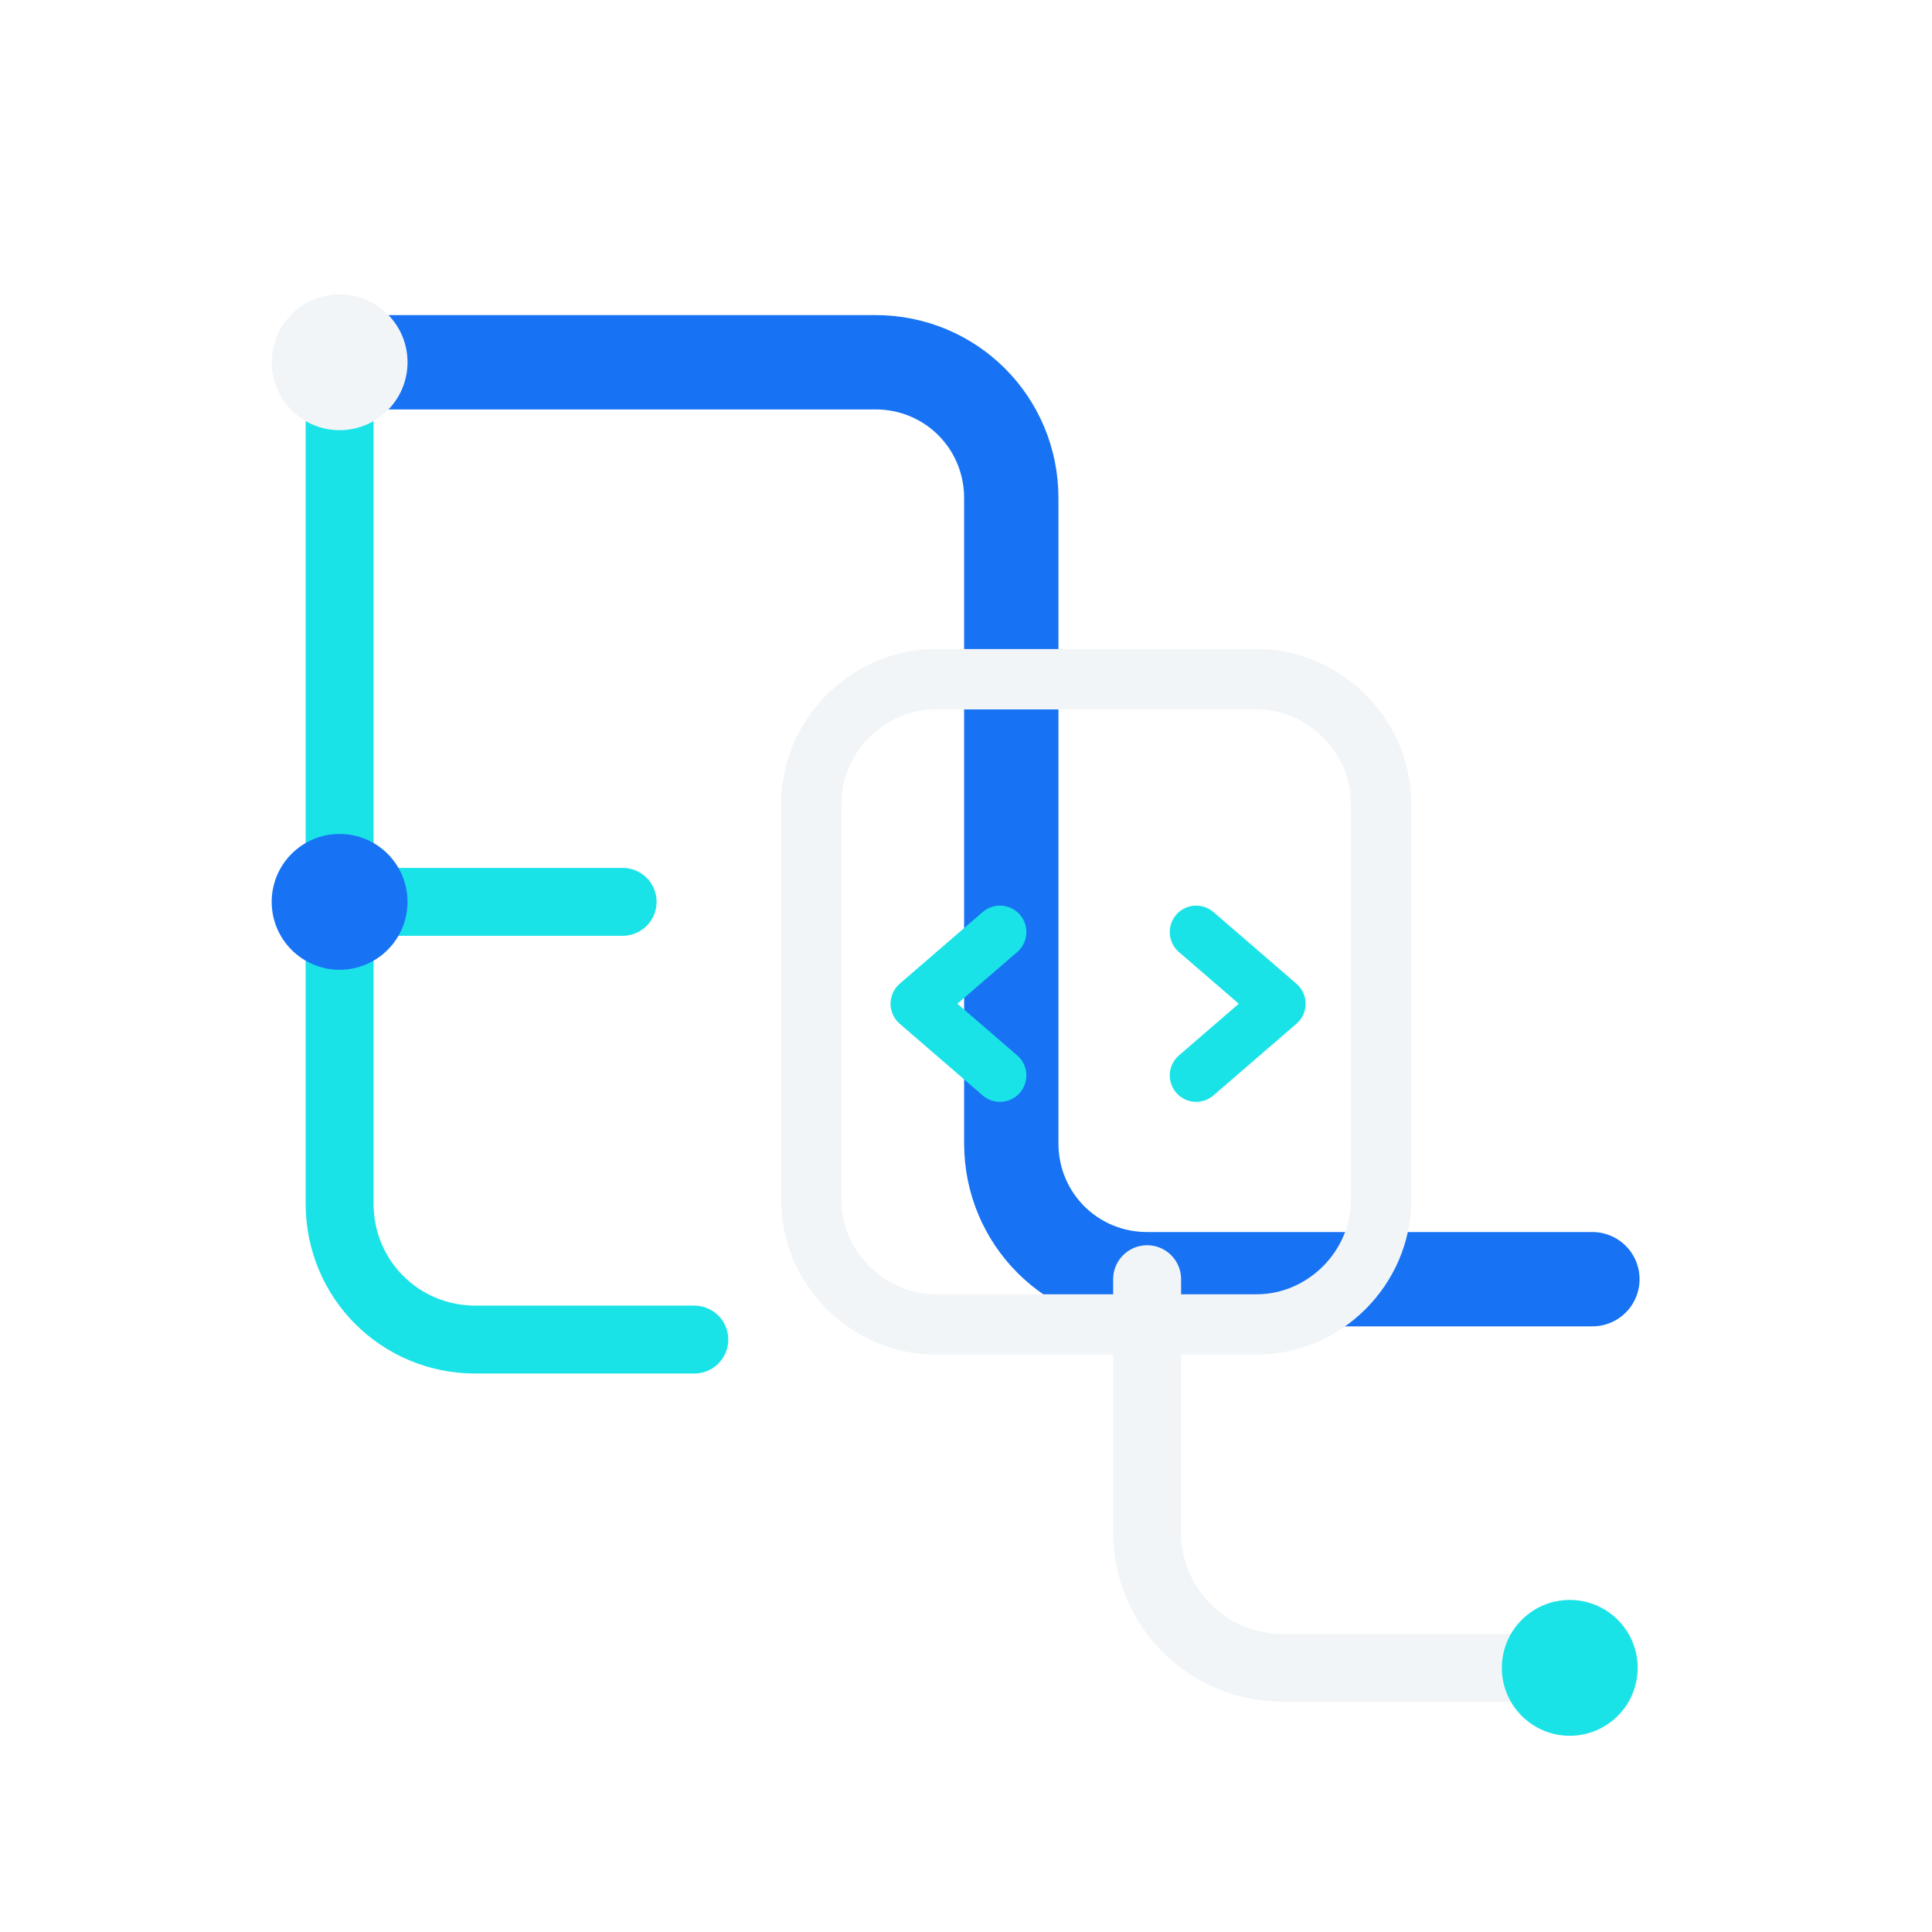
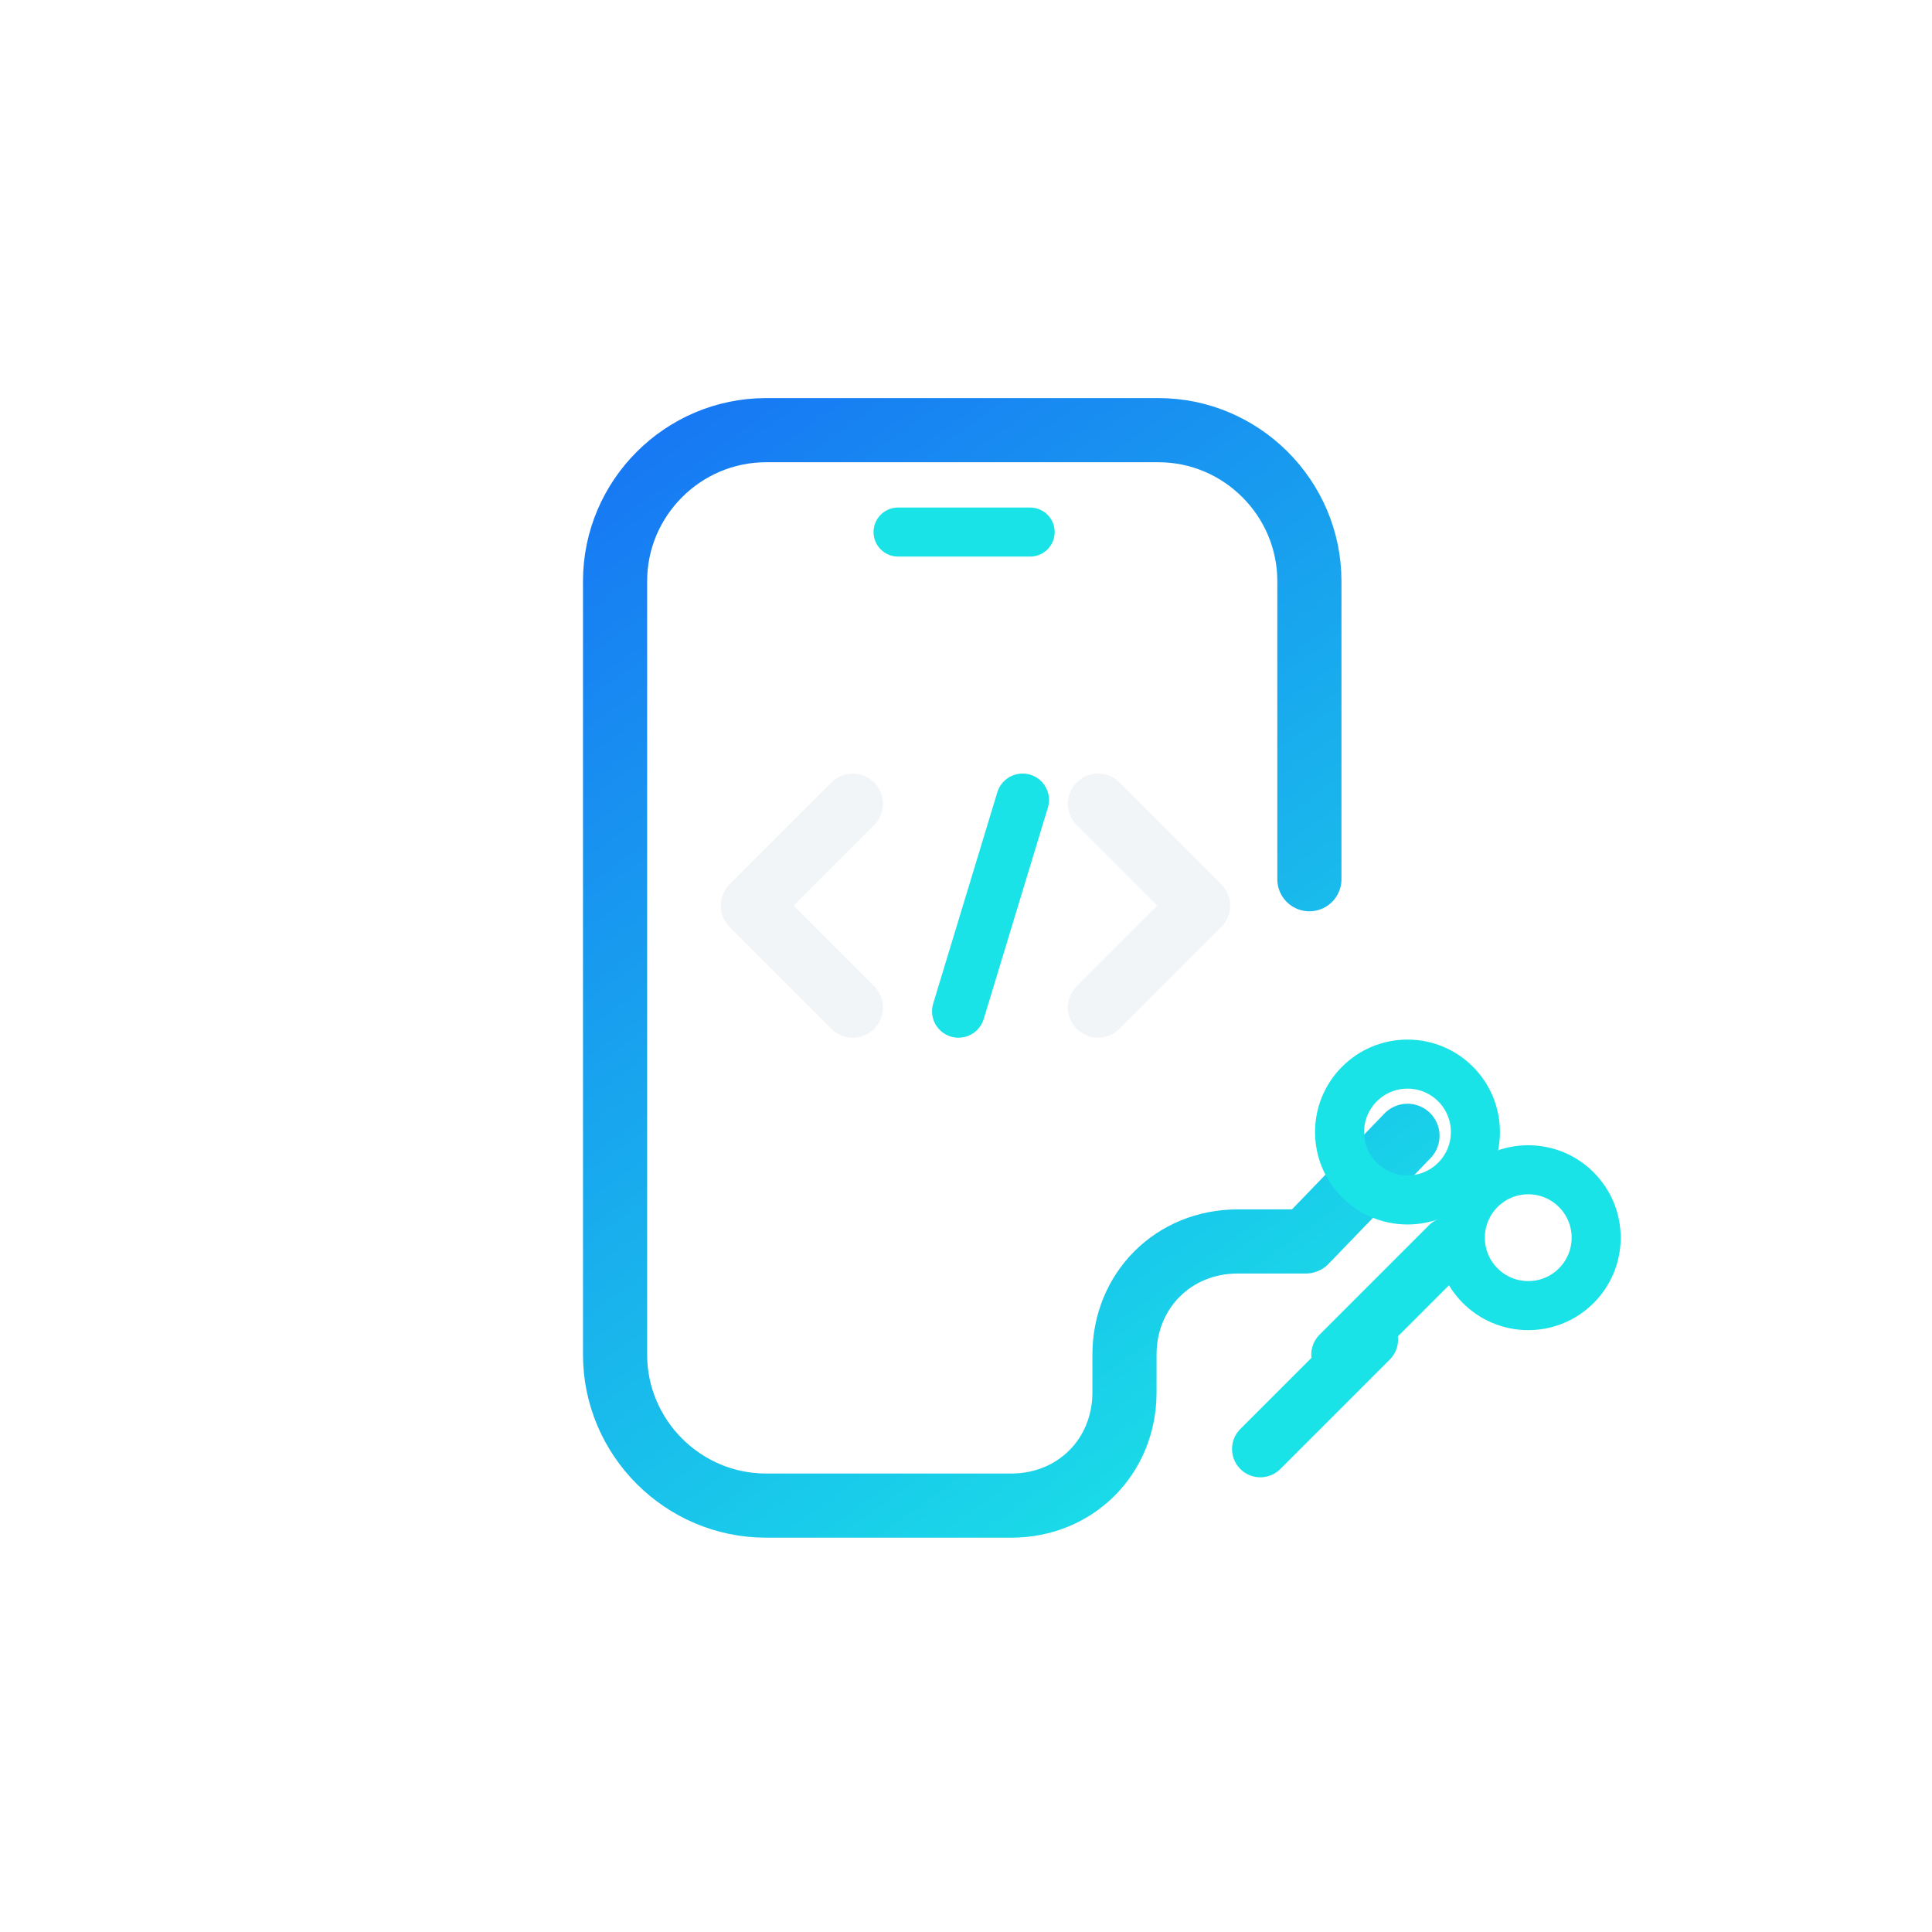
- <svg xmlns="http://www.w3.org/2000/svg" viewBox="0 0 512 512" role="img" aria-labelledby="title desc">
+ <svg xmlns="http://www.w3.org/2000/svg" viewBox="0 0 512 512" role="img" aria-labelledby="logo-title logo-desc">
+   <defs>
+     <linearGradient id="phone-gradient" x1="155" y1="108" x2="356" y2="389" gradientUnits="userSpaceOnUse">
+       <stop stop-color="#1773F4" />
+       <stop offset="1" stop-color="#1AE3E7" />
+     </linearGradient>
+   </defs>
  <g fill="none" stroke-linecap="round" stroke-linejoin="round">
-     <path d="M90 96h142c20 0 36 16 36 36v171c0 20 16 36 36 36h118" stroke="#1773F4" stroke-width="25" />
-     <path d="M90 96v143m0 0h75m-75 0v80c0 20 16 36 36 36h58" stroke="#1AE3E7" stroke-width="18" />
-     <path d="M304 339v67c0 20 16 36 36 36h76" stroke="#F2F5F7" stroke-width="18" />
-     <path d="M248 180h85c18 0 33 15 33 33v105c0 18-15 33-33 33h-85c-18 0-33-15-33-33V213c0-18 15-33 33-33Z" stroke="#F2F5F7" stroke-width="16" />
-     <path d="m265 247-22 19 22 19m52-38 22 19-22 19" stroke="#1AE3E7" stroke-width="14" />
+     <path d="M347 233V154c0-22-18-40-40-40H203c-22 0-40 18-40 40v205c0 22 18 40 40 40h65c17 0 30-13 30-30v-10c0-17 13-30 30-30h18l27-28" stroke="url(#phone-gradient)" stroke-width="17" />
+     <path d="M238 141h35" stroke="#1AE3E7" stroke-width="13" />
+     <path d="m226 213-27 27 27 27m65-54 27 27-27 27" stroke="#F2F5F7" stroke-width="16" />
+     <path d="m271 212-17 56" stroke="#1AE3E7" stroke-width="14" />
+     <path d="m355 359 29-29m-50 54 29-29" stroke="#1AE3E7" stroke-width="15" />
  </g>
-   <circle cx="90" cy="96" r="18" fill="#F2F5F7" />
-   <circle cx="90" cy="239" r="18" fill="#1773F4" />
-   <circle cx="416" cy="442" r="18" fill="#1AE3E7" />
+   <circle cx="373" cy="300" r="18" fill="none" stroke="#1AE3E7" stroke-width="13" />
+   <circle cx="405" cy="328" r="18" fill="none" stroke="#1AE3E7" stroke-width="13" />
</svg>
